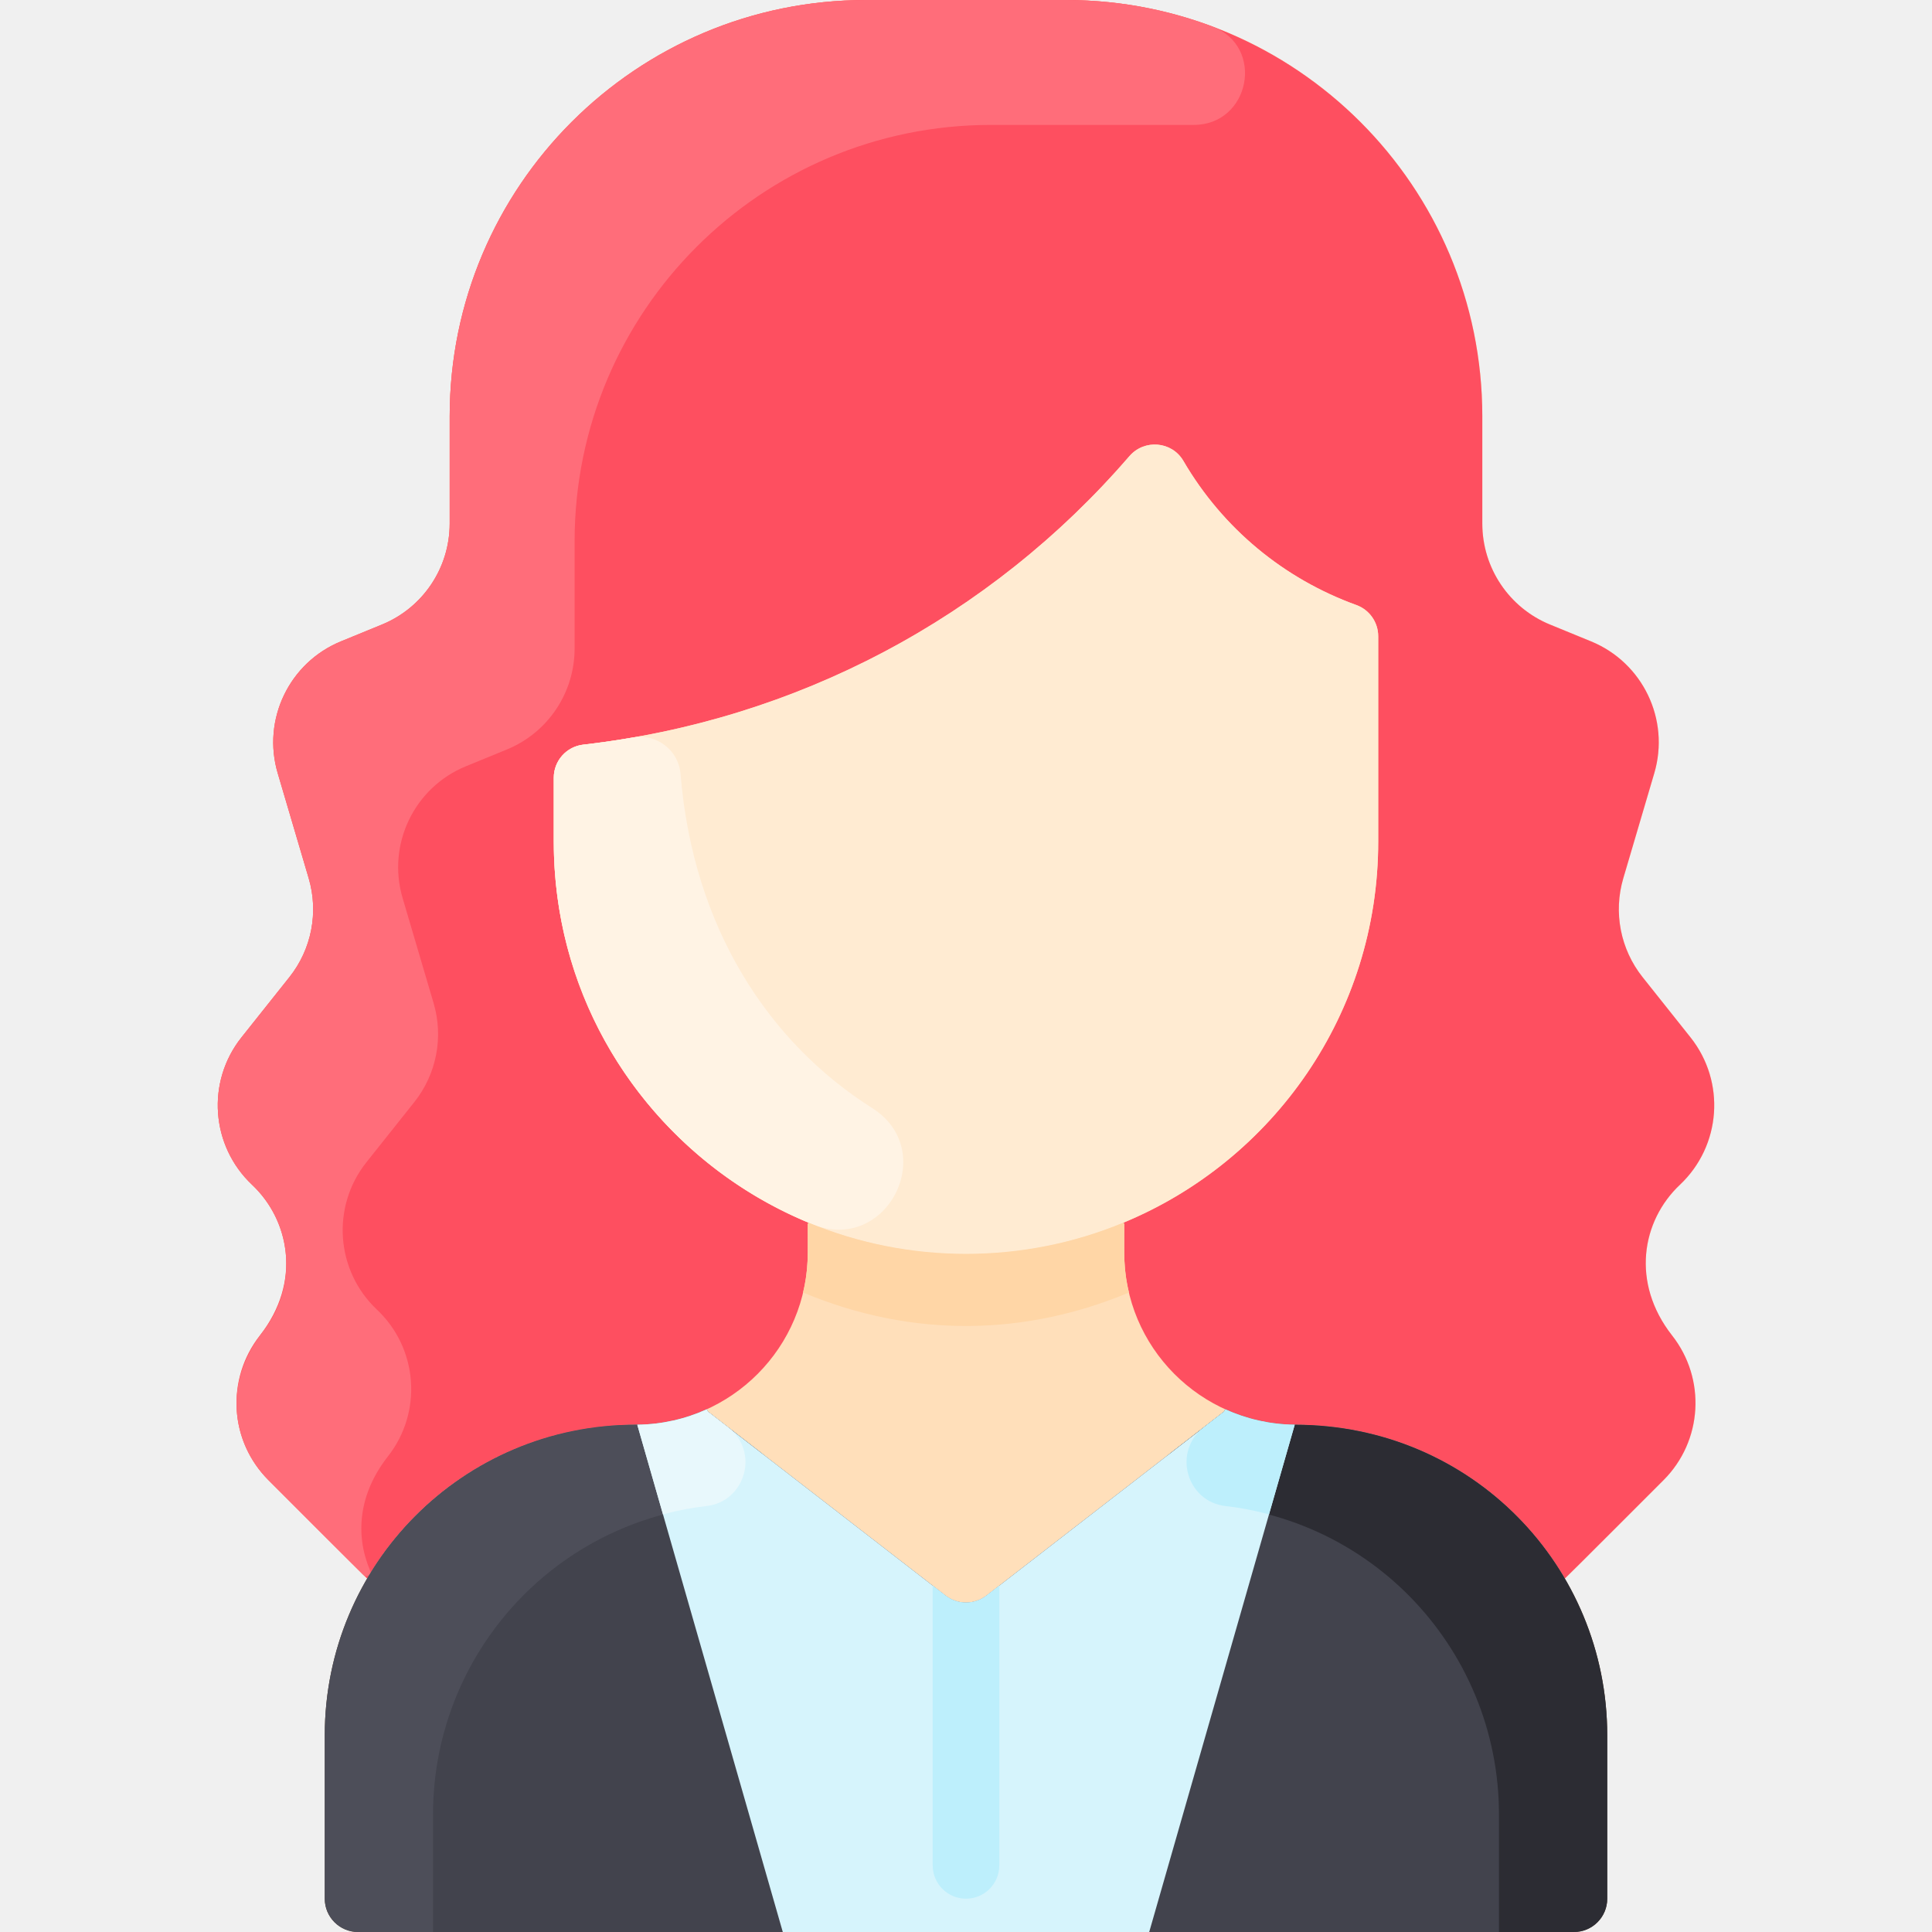
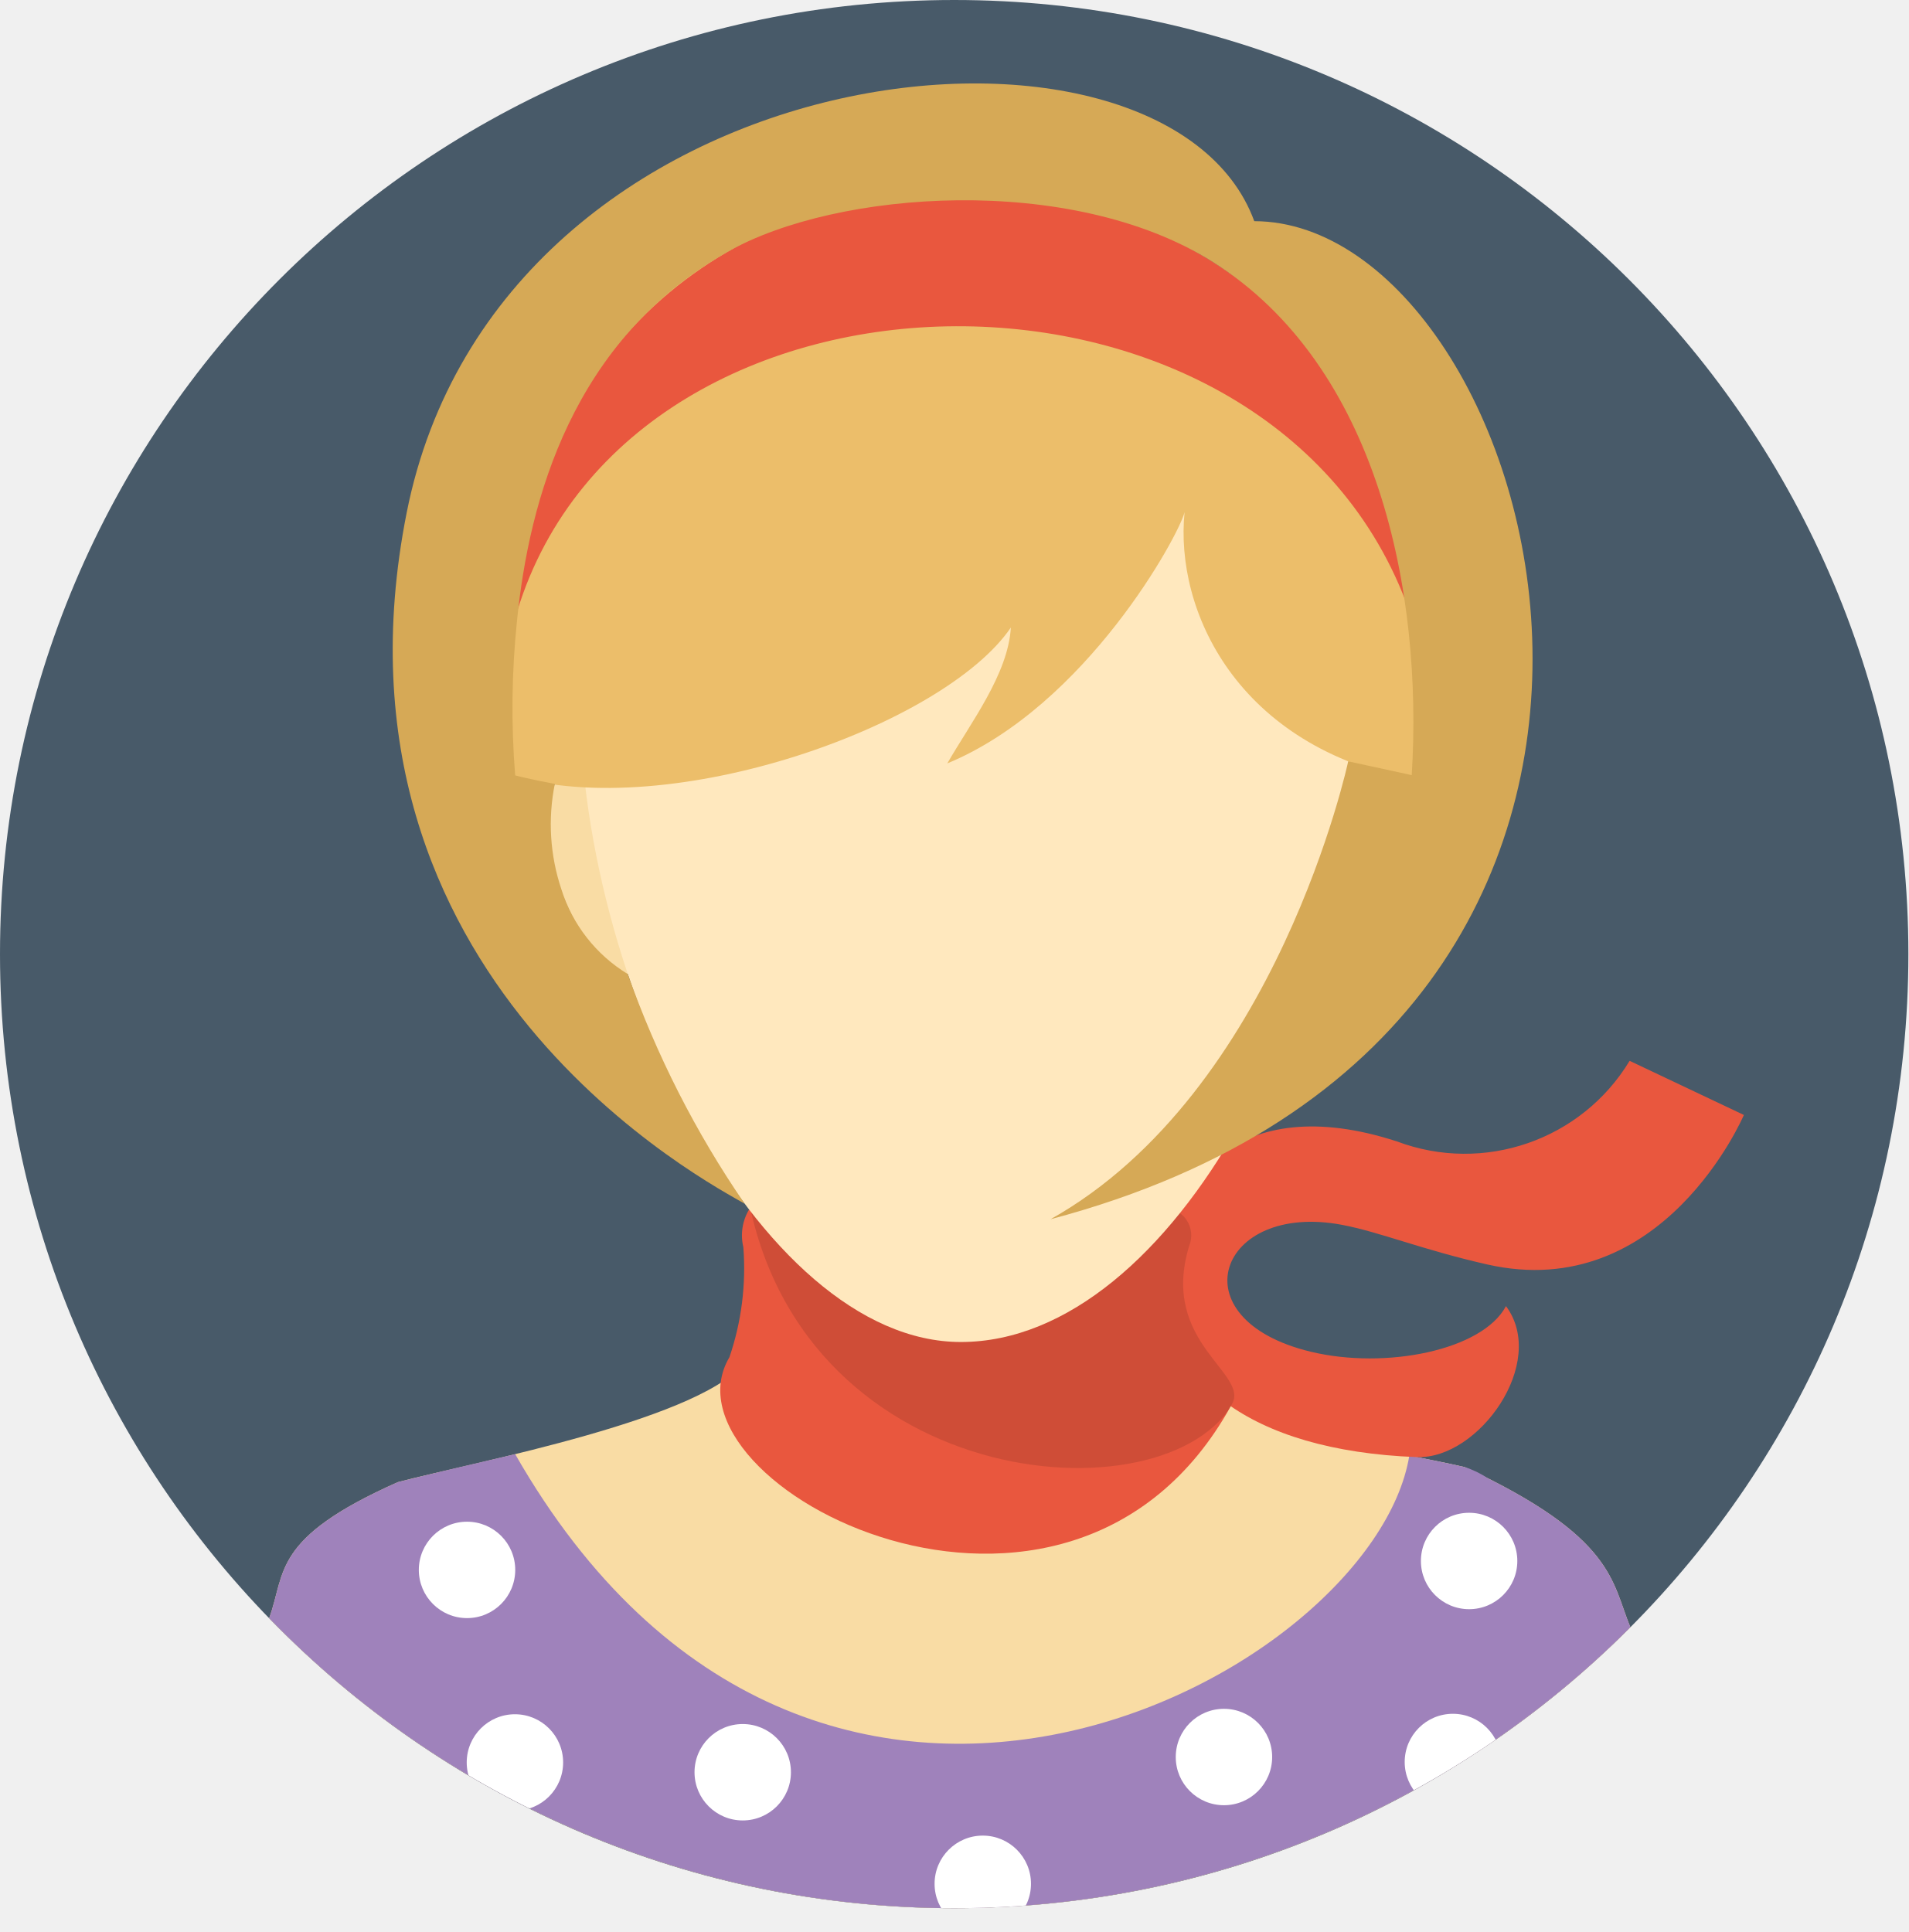
- <svg xmlns="http://www.w3.org/2000/svg" id="Layer_1" enable-background="new 0 0 464 464" height="512" viewBox="0 0 464 464" width="512">
-   <path d="m399.52 355.48c-.232.232-23.421 23.459-23.7 23.63 6.47 11.05 10.18 23.91 10.18 37.63v39.26c0 4.42-3.58 8-8 8h-292c-4.42 0-8-3.58-8-8v-39.26c0-13.72 3.71-26.58 10.18-37.63-.269-.164 1.628 1.698-23.7-23.63-9.4-9.4-10.27-24.34-2.04-34.77 10.038-12.843 7.122-27.663-1.91-36.18-9.91-9.35-11.01-24.73-2.53-35.39l11.52-14.48c5.31-6.68 7.04-15.54 4.62-23.73l-7.44-25.23c-3.81-12.89 2.76-26.58 15.2-31.67l9.83-4.03c9.84-4.03 16.27-13.61 16.27-24.25v-25.75c0-55.23 44.77-100 100-100h48c55.227 0 100 44.758 100 100v25.75c0 10.64 6.43 20.22 16.27 24.25l9.83 4.03c12.44 5.09 19.01 18.78 15.2 31.67l-7.44 25.23c-2.42 8.19-.69 17.05 4.62 23.73l11.52 14.48c8.487 10.686 7.376 26.03-2.53 35.39-9.89 9.32-11.01 24.65-2.59 35.31 9.566 12.239 7.533 26.747-1.36 35.64z" fill="#ffdfba" />
-   <path d="m64.48 355.48c.232.232 23.421 23.459 23.7 23.63-6.47 11.05-10.18 23.91-10.18 37.63v39.26c0 4.42 3.58 8 8 8h292c4.42 0 8-3.58 8-8v-39.26c0-13.72-3.71-26.58-10.18-37.63.269-.164-1.628 1.698 23.7-23.63 9.4-9.4 10.27-24.34 2.04-34.77-10.038-12.843-7.122-27.663 1.91-36.18 9.91-9.35 11.01-24.73 2.53-35.39l-11.52-14.48c-5.31-6.68-7.04-15.54-4.62-23.73l7.44-25.23c3.81-12.89-2.76-26.58-15.2-31.67l-9.83-4.03c-9.84-4.03-16.27-13.61-16.27-24.25v-25.75c0-55.23-44.77-100-100-100h-48c-55.227 0-100 44.758-100 100v25.75c0 10.64-6.43 20.22-16.27 24.25l-9.83 4.03c-12.44 5.09-19.01 18.78-15.2 31.67l7.44 25.23c2.42 8.19.69 17.05-4.62 23.73l-11.52 14.48c-8.487 10.686-7.376 26.03 2.53 35.39 9.89 9.32 11.01 24.65 2.59 35.31-9.566 12.239-7.533 26.747 1.36 35.64z" fill="#ffdfba" />
-   <path d="m140.093 178.836c-4.044.462-7.093 3.876-7.093 7.946v15.349c0 41.26 25.25 76.64 61.15 91.5l-.15.369v6.83c0 22.742-18.332 41.074-40.95 41.34-28.072 0-51.915 14.815-64.87 36.94-.279-.171-23.468-23.398-23.7-23.63-9.4-9.4-10.27-24.34-2.04-34.77 10.038-12.843 7.122-27.663-1.91-36.18-9.91-9.35-11.01-24.73-2.53-35.39l11.52-14.48c5.31-6.68 7.04-15.54 4.62-23.73l-7.44-25.23c-3.81-12.89 2.76-26.58 15.2-31.67l9.83-4.03c9.84-4.03 16.27-13.61 16.27-24.25v-25.75c0-55.228 44.772-100 100-100h48c55.227 0 100 44.759 100 100v25.75c0 10.64 6.43 20.22 16.27 24.25l9.83 4.03c12.44 5.09 19.01 18.78 15.2 31.67l-7.44 25.23c-2.42 8.19-.69 17.05 4.62 23.73l11.52 14.48c8.486 10.685 7.378 26.029-2.53 35.39-9.236 8.703-11.782 23.55-1.91 36.18 8.23 10.43 7.36 25.37-2.04 34.77-.232.232-23.421 23.459-23.7 23.63-12.848-21.942-36.593-36.94-64.87-36.94-22.609-.266-40.95-18.587-40.95-41.34v-6.83l-.15-.38c35.9-14.86 61.15-50.22 61.15-91.49v-49.313c0-3.362-2.094-6.369-5.256-7.513-17.4-6.292-32.091-18.416-41.536-34.614-2.759-4.731-9.384-5.284-12.962-1.137-33.479 38.805-79.948 63.436-131.153 69.283z" fill="#fe4f60" />
-   <path d="m325.744 145.305c3.162 1.143 5.256 4.15 5.256 7.513v49.313c0 41.27-25.25 76.63-61.15 91.49-64.937 26.954-136.85-20.931-136.85-91.491v-15.349c0-4.07 3.049-7.484 7.093-7.946 51.118-5.837 97.617-30.411 131.153-69.281 3.578-4.147 10.203-3.595 12.962 1.137 9.436 16.184 24.117 28.315 41.536 34.614z" fill="#ffebd2" />
-   <path d="m386 416.74v39.26c0 4.42-3.58 8-8 8h-292c-4.42 0-8-3.58-8-8v-39.26c0-41.151 33.358-74.57 74.57-74.57 5.779 0 11.624-1.183 17.18-3.71l.25.54 57.1 44.21c2.89 2.23 6.91 2.23 9.8 0l57.1-44.21.25-.54c5.1 2.32 10.75 3.64 16.7 3.71 42.818 0 75.05 34.345 75.05 74.57z" fill="#42434d" />
-   <path d="m291.13 6.352c12.78 4.792 9.117 23.73-4.532 23.65-.497-.003-48.101-.002-48.598-.002-55.228 0-100 44.772-100 100v25.75c0 10.64-6.43 20.22-16.27 24.25l-9.83 4.03c-12.44 5.09-19.01 18.78-15.2 31.67l7.44 25.23c2.42 8.19.69 17.05-4.62 23.73l-11.52 14.48c-8.48 10.66-7.38 26.04 2.53 35.39 9.873 9.311 11.019 24.628 2.59 35.31-7.06 9.033-7.829 18.884-4.241 27.329.407.959-.817 1.842-1.585 1.087-4.284-4.214-22.608-22.57-22.814-22.775-8.717-8.717-11.085-23.198-1.36-35.64 8.438-10.692 7.274-26.009-2.59-35.31-9.91-9.35-11.01-24.73-2.53-35.39l11.52-14.48c5.31-6.68 7.04-15.54 4.62-23.73l-7.44-25.231c-3.81-12.89 2.76-26.58 15.2-31.67l9.83-4.03c9.84-4.03 16.27-13.61 16.27-24.25v-25.75c0-55.228 44.772-100 100-100h48c12.259 0 24.118 2.223 35.13 6.352z" fill="#ff6d7a" />
-   <path d="m209.47 266.121c16.194 10.253 3.539 35.069-14.254 27.943-36.544-14.636-62.216-50.34-62.216-91.934v-15.35c0-4.07 3.05-7.48 7.09-7.94 3.715-.428 7.72-.989 11.967-1.73 5.63-.982 10.919 3.066 11.383 8.762 3.015 37.04 21.238 64.552 46.03 80.249z" fill="#fff3e4" />
-   <path d="m182.795 348.91c5.105 3.953 2.403 12.234-4.054 12.26-42.536.17-74.741 34.318-74.741 74.57v28.26h-18c-4.418 0-8-3.582-8-8v-39.26c0-40.46 32.461-74.57 75.05-74.57 5.95-.07 11.6-1.39 16.7-3.71l.25.54z" fill="#4d4e59" />
-   <path d="m281.205 348.91c-5.105 3.953-2.403 12.234 4.054 12.26 42.536.17 74.741 34.318 74.741 74.57v28.26h18c4.418 0 8-3.582 8-8v-39.26c0-40.46-32.461-74.57-75.05-74.57-5.95-.07-11.6-1.39-16.7-3.71l-.25.54z" fill="#2c2c33" />
-   <path d="m227.103 383.208c2.883 2.232 6.911 2.232 9.795 0l57.102-44.208.25-.54c5.1 2.32 10.75 3.64 16.7 3.71l-34.95 121.83h-88l-34.95-121.83c5.95-.07 11.6-1.39 16.7-3.71l.25.54z" fill="#d6f4fc" />
-   <path d="m240 380.81v67.19c0 4.42-3.58 8-8 8s-8-3.58-8-8v-67.19l3.1 2.4c2.89 2.23 6.91 2.23 9.8 0z" fill="#bdeffc" />
-   <path d="m169.615 361.71c-2.985.333-6.361.913-10.385 1.99l-6.18-21.53c5.95-.07 11.6-1.39 16.7-3.71l.25.54 4.909 3.802c7.521 5.825 4.16 17.853-5.294 18.908z" fill="#e8f8fc" />
-   <path d="m294.385 361.71c2.985.333 6.361.913 10.385 1.99l6.18-21.53c-5.95-.07-11.6-1.39-16.7-3.71l-.25.54-4.909 3.802c-7.521 5.825-4.16 17.853 5.294 18.908z" fill="#bdeffc" />
-   <path d="m271.13 310.42c-24.637 10.313-51.712 11.113-78.26 0 1.356-5.626 1.13-9.27 1.13-16.42l.15-.37c24.082 9.996 51.571 10.016 75.7 0l.15.37c0 7.153-.226 10.796 1.13 16.42z" fill="#ffd6a6" />
+ <svg xmlns="http://www.w3.org/2000/svg" viewBox="0 0 61.8 62.571" id="avatar">
+   <defs>
+     <clipPath id="a">
+       <path fill="none" d="M52.797 52.701c-.576-1.384-.505-2.763-4.626-4.83a2.862 2.862 0 0 0-.74-.357c-.488-.116-1.36-.286-1.792-.372-1.167 7.133-19.287 16.863-28.956-.047-1.04.244-3.219.752-3.801.907-4.093 1.819-3.625 2.926-4.165 4.406a30.896 30.896 0 0 0 44.08.293z" clip-rule="evenodd" />
+     </clipPath>
+     <clipPath id="b">
+       <path fill="none" d="M24.258 39.172a1.633 1.633 0 0 0-.186 1.22 8.903 8.903 0 0 1-.45 3.562c-2.458 4.146 10.967 11.122 16.245 1.57.69-1.034-2.328-1.983-1.358-5.17a.895.895 0 0 0-.834-1.238s-5.344 4.481-13.417.056z" clip-rule="evenodd" />
+     </clipPath>
+   </defs>
+   <g data-name="Layer 2">
+     <g data-name="—ÎÓÈ 1">
+       <path fill="#ffe8be" fill-rule="evenodd" d="M31.129 8.432c21.281 0 12.988 35.266 0 35.266-12.266 0-21.281-35.266 0-35.266z" />
+       <circle cx="30.9" cy="30.9" r="30.9" fill="#485a69" />
+       <path fill="#f9dca4" fill-rule="evenodd" d="M52.797 52.701c-.608-1.462-.494-2.918-5.365-5.187-2.293-.542-8.21-1.319-9.328-3.4-.566-1.052-.43-2.535-.43-5.292l-12.93-.143c0 2.778.109 4.259-.524 5.299-1.19 1.957-8.935 3.384-11.338 4.024-4.093 1.819-3.625 2.925-4.165 4.406a30.896 30.896 0 0 0 44.08.293z" />
+       <path fill="#9f82bb" fill-rule="evenodd" d="M52.797 52.701c-.576-1.384-.505-2.763-4.626-4.83a2.862 2.862 0 0 0-.74-.357c-.488-.116-1.36-.286-1.792-.372-1.167 7.133-19.287 16.863-28.956-.047-1.04.244-3.219.752-3.801.907-4.093 1.819-3.625 2.926-4.165 4.406a30.896 30.896 0 0 0 44.08.293z" />
+       <g fill="#fff" clip-path="url(#a)">
+         <circle cx="15.124" cy="50.844" r="1.561" />
+         <circle cx="16.675" cy="57.08" r="1.561" />
+         <circle cx="24.052" cy="57.397" r="1.561" />
+         <circle cx="31.826" cy="61.01" r="1.561" />
+         <circle cx="39.636" cy="56.904" r="1.561" />
+         <circle cx="47.05" cy="57.065" r="1.561" />
+         <circle cx="47.575" cy="50.555" r="1.561" />
+       </g>
+       <path fill="#e9573e" fill-rule="evenodd" d="M45.238 36.967a6.24 6.24 0 0 0 7.535-2.61l3.7 1.753s-2.61 6.137-8.318 4.84c-2.126-.483-3.471-1.05-4.699-1.282-3.998-.755-5.39 3.056-1.005 4.111 2.415.58 5.555-.042 6.318-1.478 1.36 1.826-.883 4.965-2.885 4.89-5.495-.208-8.256-2.587-8.222-5.69.035-3.234 2.413-6.215 7.576-4.534z" />
+       <path fill="#e9573e" fill-rule="evenodd" d="M24.258 39.172a1.633 1.633 0 0 0-.186 1.22 8.903 8.903 0 0 1-.45 3.562c-2.458 4.146 10.967 11.122 16.245 1.57.69-1.034-2.328-1.983-1.358-5.17a.895.895 0 0 0-.834-1.238s-5.344 4.481-13.417.056z" />
+       <g clip-path="url(#b)">
+         <path fill-rule="evenodd" d="m37.677 38.778 1.691.851c.04.87.089 4.6.702 5.537-1.807 4.15-14.135 3.408-15.874-6.55z" opacity=".11" />
+       </g>
+       <path fill="#f9dca4" fill-rule="evenodd" d="M19.11 24.183c-2.958 1.29-.442 7.41 1.42 7.383a30.847 30.847 0 0 1-1.42-7.383zM43.507 24.182c2.96 1.292.443 7.411-1.419 7.384a30.827 30.827 0 0 0 1.419-7.384z" />
+       <path fill="#ffe8be" fill-rule="evenodd" d="M31.114 8.666c8.722 0 12.377 6.2 12.601 13.367.307 9.81-5.675 21.43-12.6 21.43-6.56 0-12.706-12.018-12.333-21.928.26-6.953 3.814-12.869 12.332-12.869z" />
+       <path fill="#ecbe6a" fill-rule="evenodd" d="M38.361 16.587c-.174.728-3.174 6.273-7.684 8.137.756-1.317 1.97-2.892 2.058-4.4-2.162 3.173-10.983 6.337-16.2 4.79C15.364 5.79 30.182 6.256 31.183 6.31c1.002-.054 15.857-.34 14.686 18.982-5.835-1.09-7.83-5.543-7.508-8.705z" />
+       <path fill="#e9573e" fill-rule="evenodd" d="M16.754 19.778c1.271-18.485 27.928-17.772 28.88 0-4.396-12.378-25.125-12.187-28.88 0z" />
+       <path fill="#d6a956" fill-rule="evenodd" d="M43.66 24.657s-2.289 10.706-9.639 14.83c23.528-6.236 15.887-32.31 6.597-32.324-2.883-7.863-24.45-5.7-27.45 9.45s9.923 21.763 10.947 22.372a31.976 31.976 0 0 1-3.785-7.438 4.952 4.952 0 0 1-2.151-2.747 6.622 6.622 0 0 1-.212-3.412c-.726-.131-1.284-.275-1.284-.275a27.284 27.284 0 0 1 .06-5.017c.39-3.894 1.789-9.096 6.83-11.947 3.523-1.992 11.119-2.55 15.692.328 5.362 3.374 6.821 10.69 6.452 16.627z" />
+     </g>
+   </g>
</svg>
